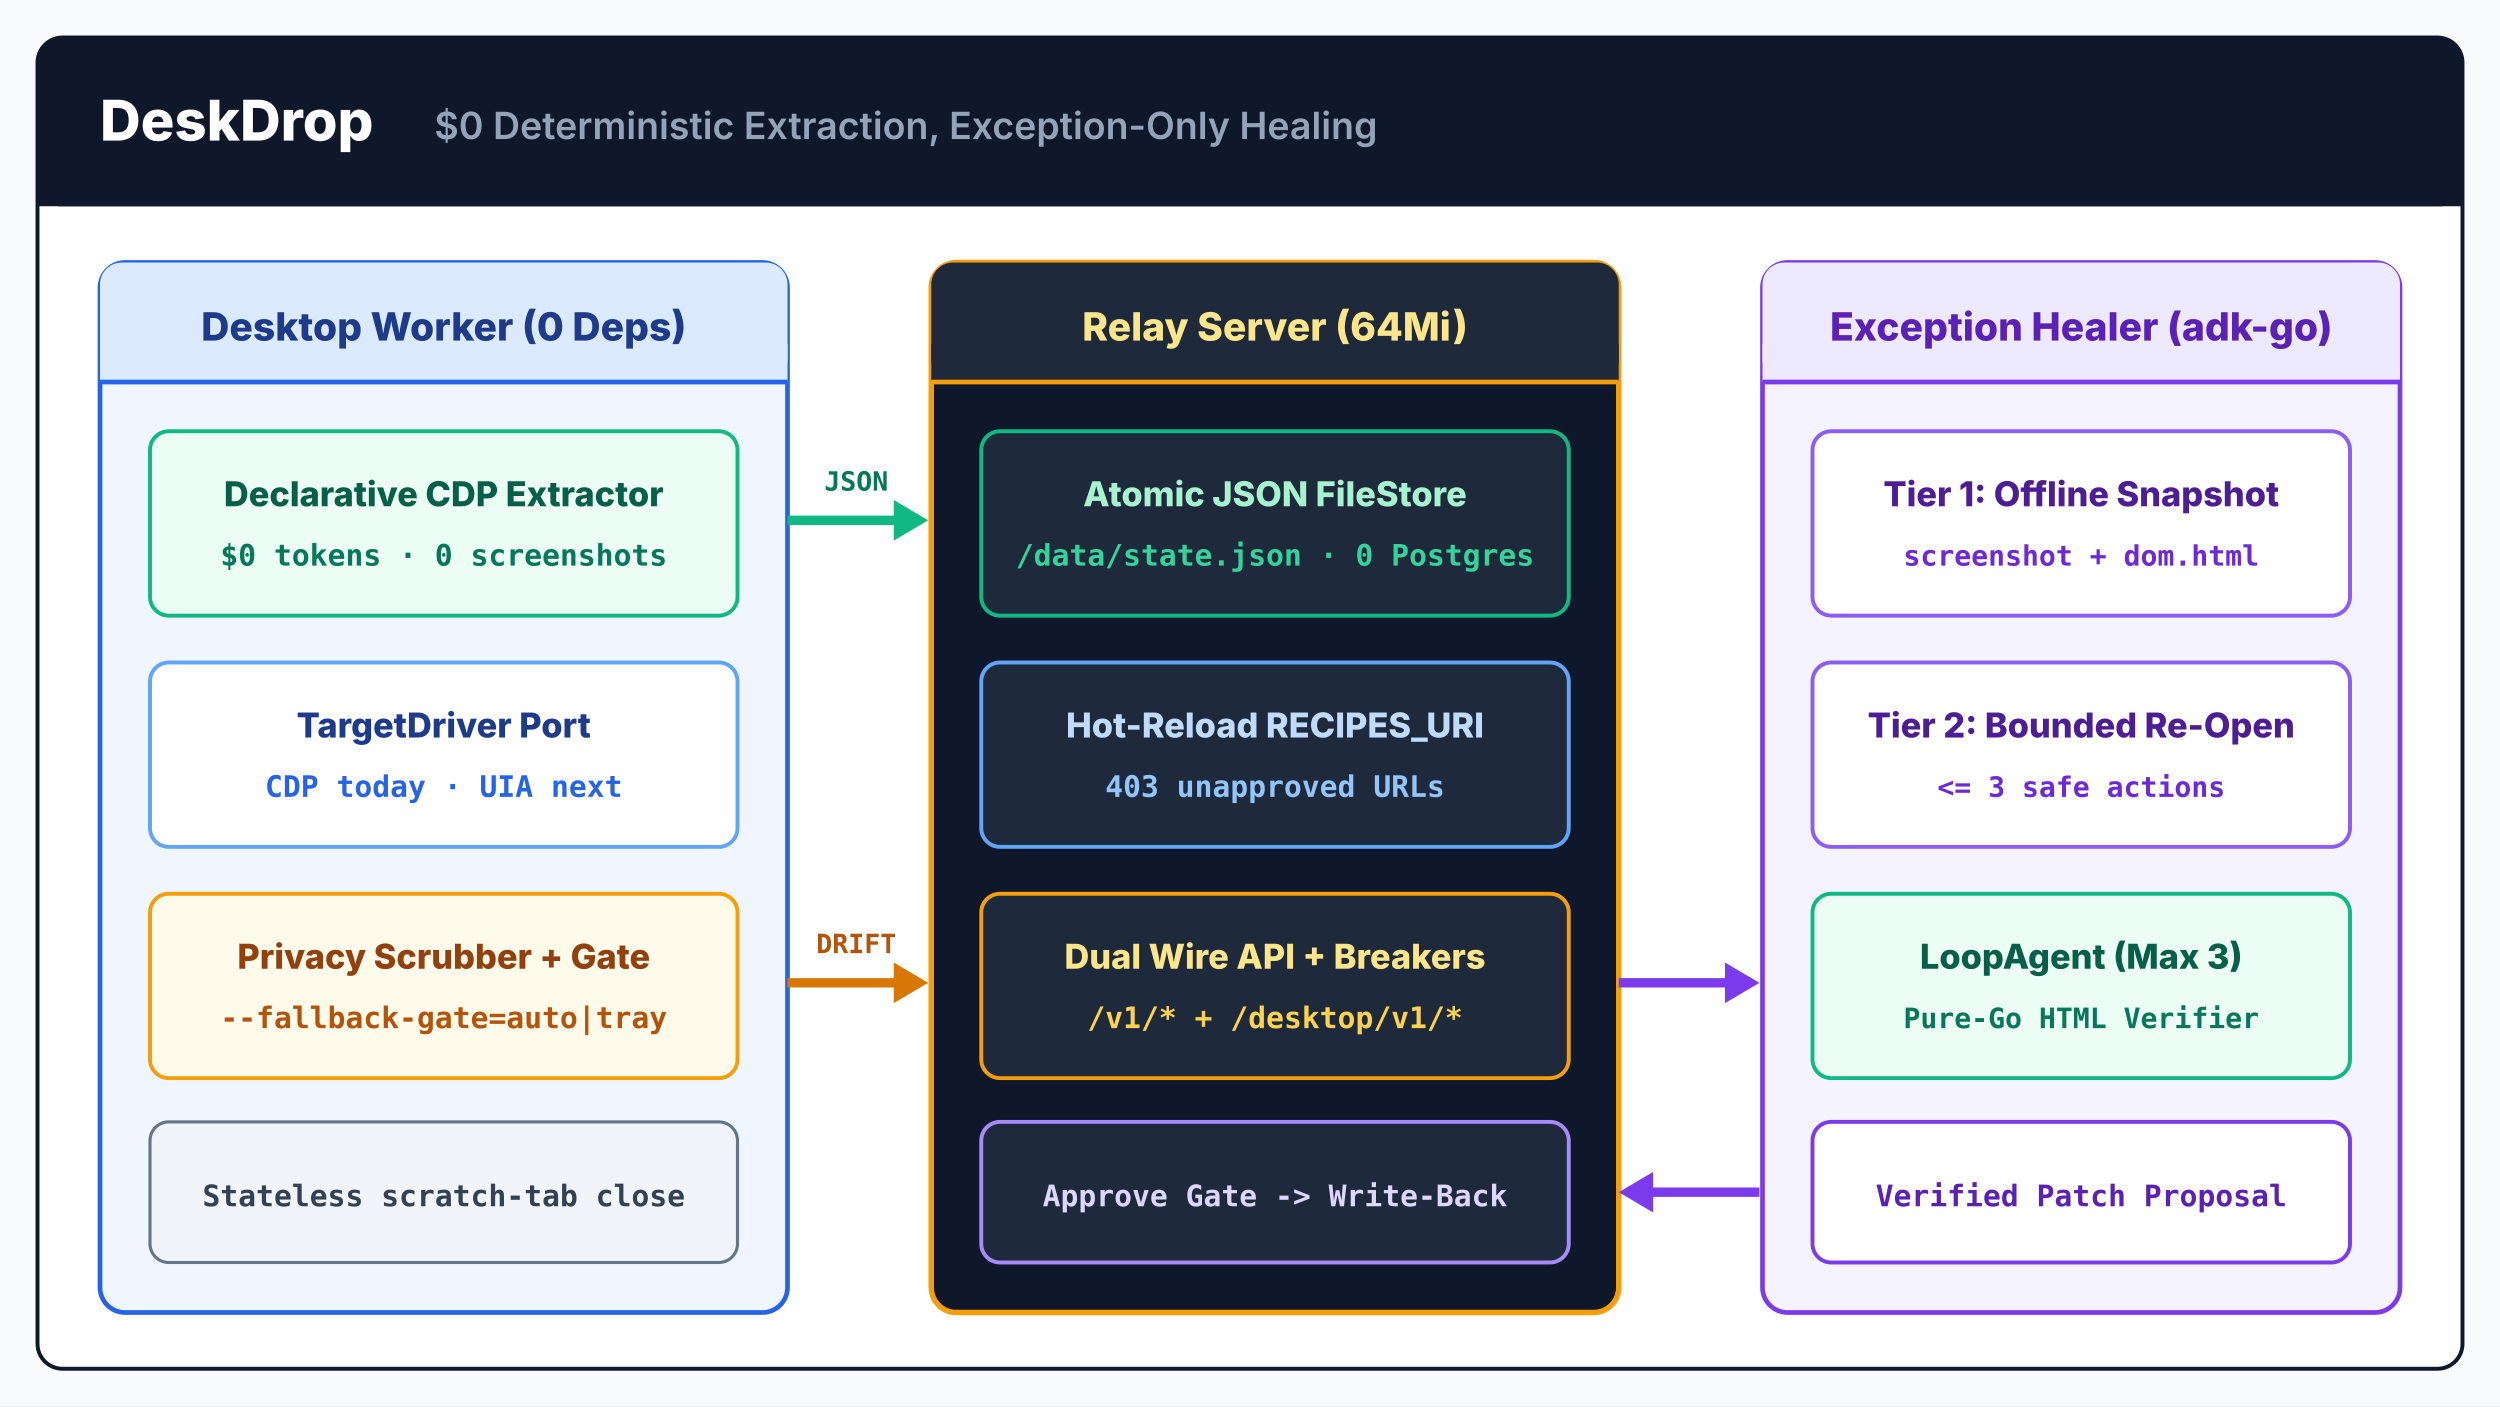
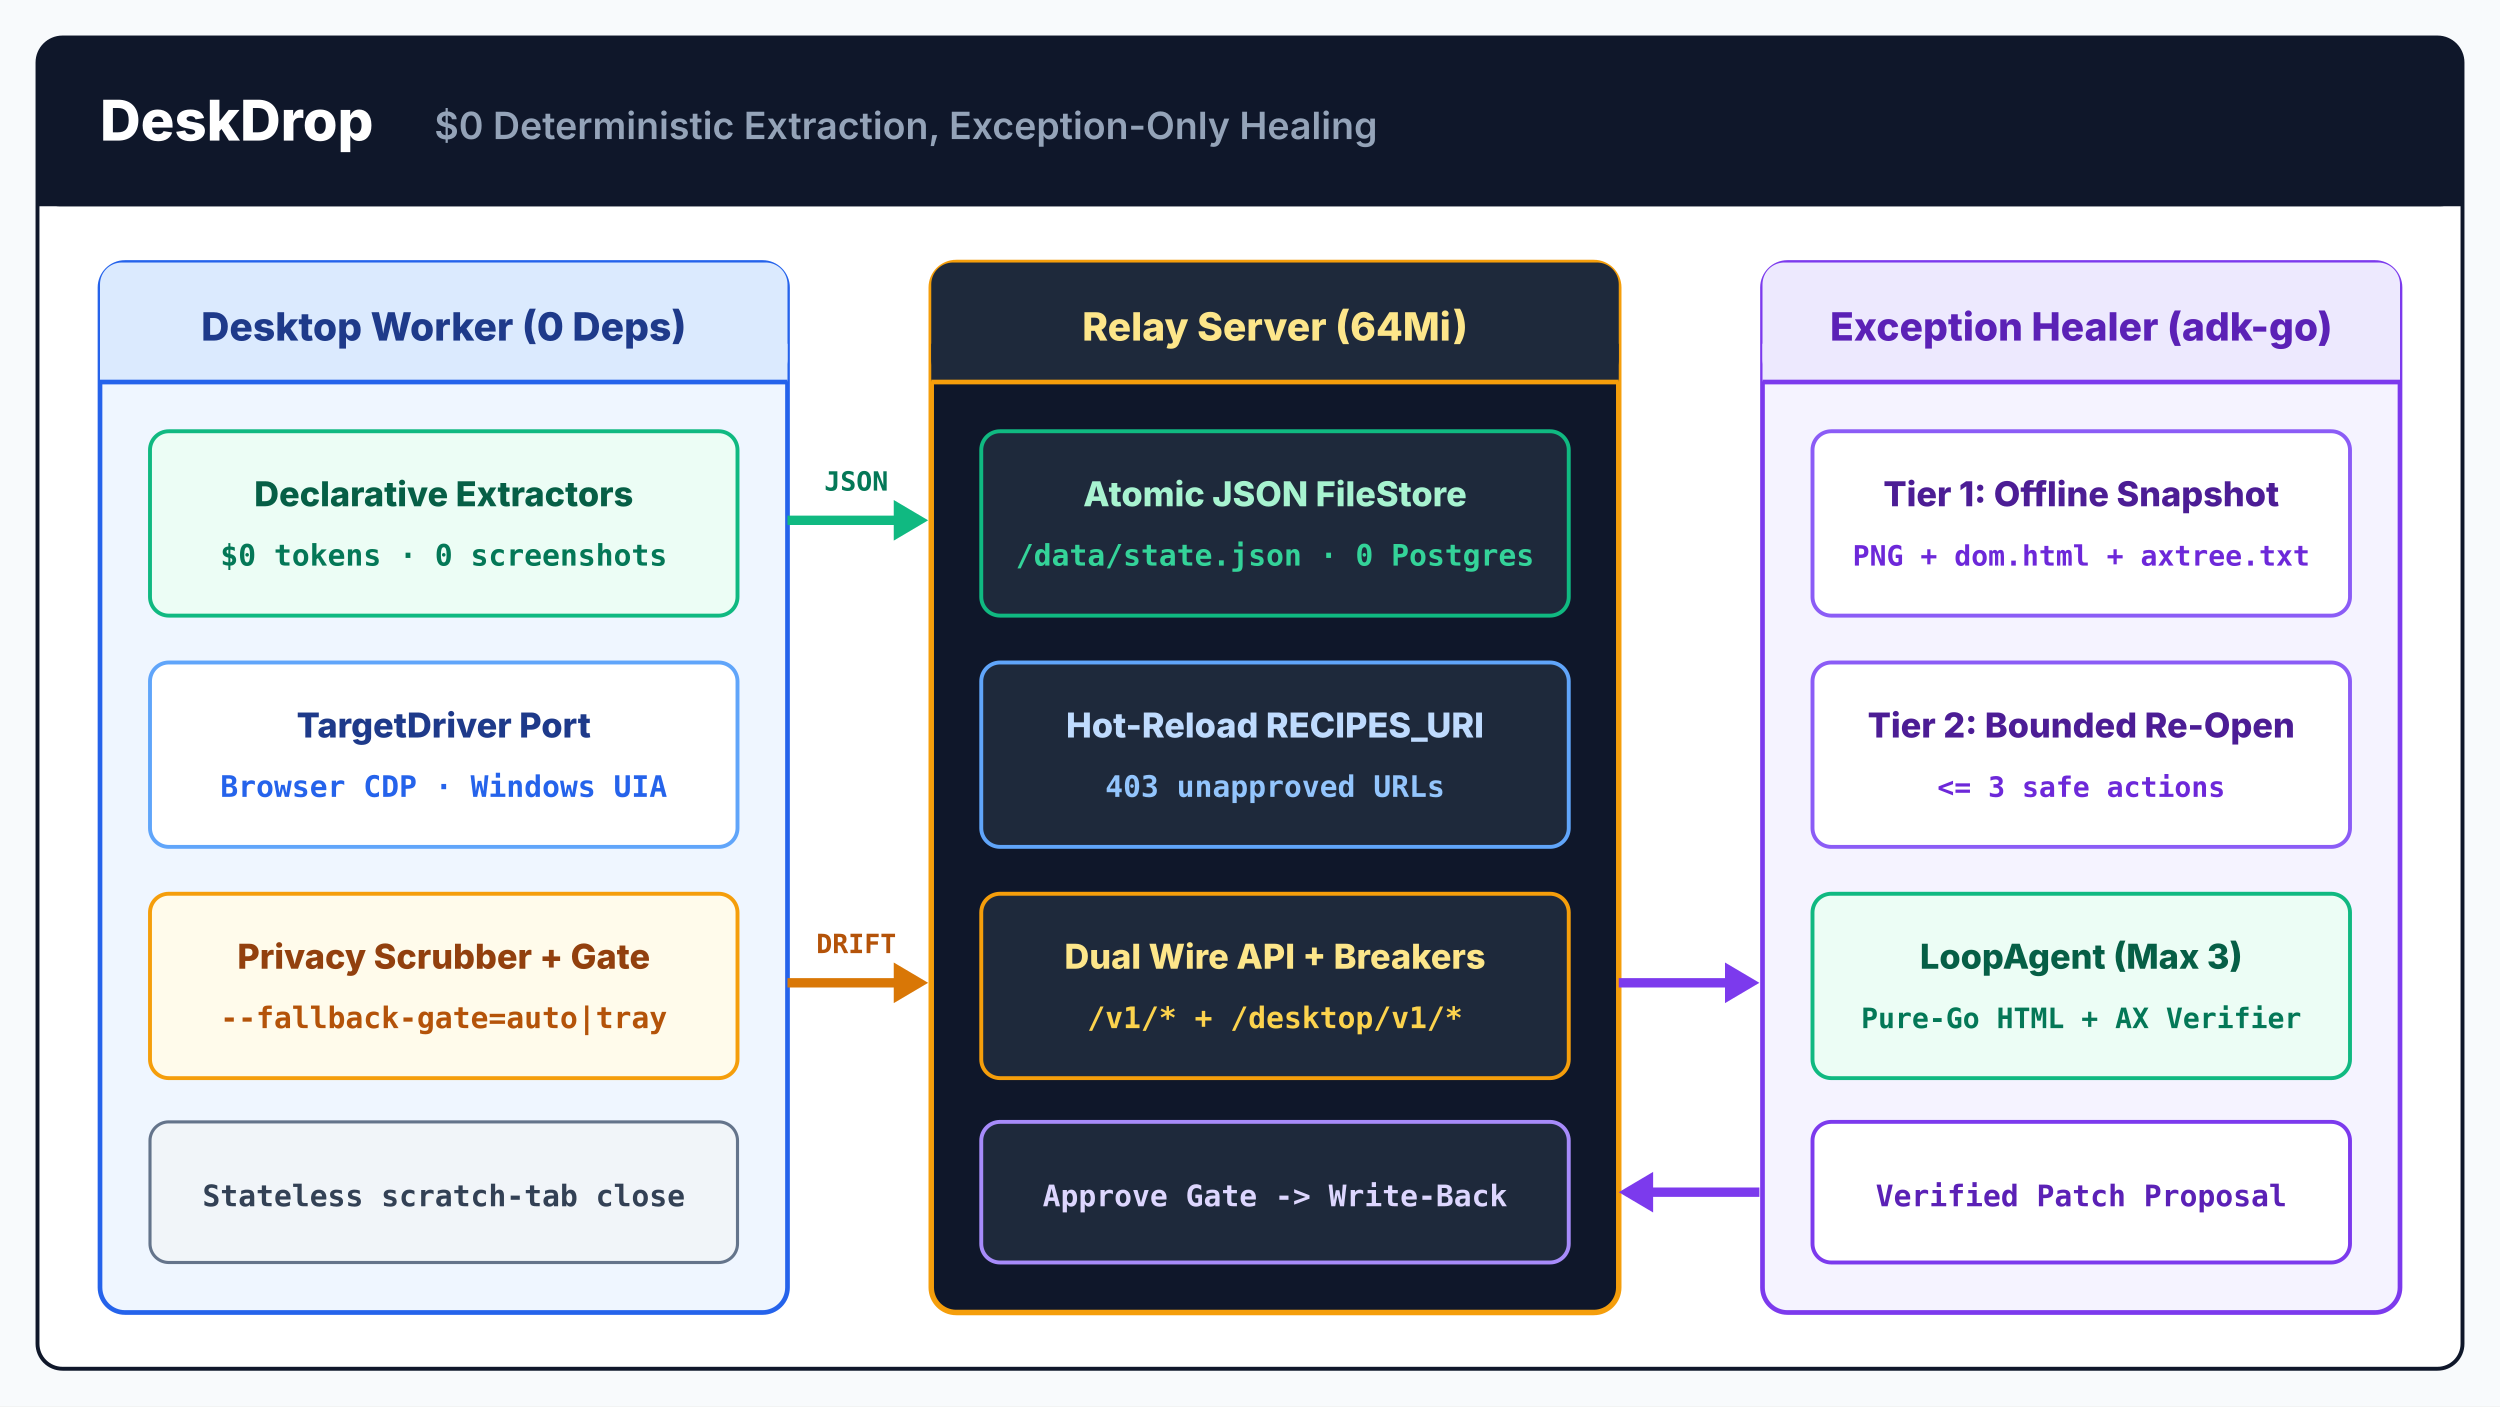
<svg xmlns="http://www.w3.org/2000/svg" viewBox="0 0 1600 900" width="100%" height="100%">
  <rect x="0" y="0" width="1600" height="900" fill="#F8FAFC" />
  <rect x="24" y="24" width="1552" height="852" rx="16" fill="#FFFFFF" stroke="#0F172A" stroke-width="2.5" />
  <rect x="24" y="24" width="1552" height="108" rx="14" fill="#0F172A" />
  <rect x="24" y="100" width="1552" height="32" fill="#0F172A" />
  <text x="64" y="90" font-family="'Inter', -apple-system, BlinkMacSystemFont, 'Segoe UI', Roboto, sans-serif" font-size="36" font-weight="800" fill="#FFFFFF">DeskDrop</text>
  <text x="278" y="89" font-family="'Inter', -apple-system, BlinkMacSystemFont, 'Segoe UI', Roboto, sans-serif" font-size="24" font-weight="600" fill="#94A3B8">$0 Deterministic Extraction, Exception-Only Healing</text>
  <rect x="64" y="168" width="440" height="672" rx="16" fill="#EFF6FF" stroke="#2563EB" stroke-width="3" />
  <rect x="64" y="168" width="440" height="76" rx="14" fill="#DBEAFE" />
  <rect x="64" y="220" width="440" height="24" fill="#DBEAFE" />
  <rect x="64" y="243" width="440" height="3" fill="#2563EB" />
  <text x="284" y="218" text-anchor="middle" font-family="'Inter', -apple-system, BlinkMacSystemFont, 'Segoe UI', Roboto, sans-serif" font-size="25" font-weight="800" fill="#1E3A8A">Desktop Worker (0 Deps)</text>
  <rect x="96" y="276" width="376" height="118" rx="12" fill="#ECFDF5" stroke="#10B981" stroke-width="2.5" />
-   <text x="284" y="324" text-anchor="middle" font-family="'Inter', -apple-system, BlinkMacSystemFont, 'Segoe UI', Roboto, sans-serif" font-size="22" font-weight="800" fill="#065F46">Declarative CDP Extractor</text>
+   <text x="284" y="324" text-anchor="middle" font-family="'Inter', -apple-system, BlinkMacSystemFont, 'Segoe UI', Roboto, sans-serif" font-size="22" font-weight="800" fill="#065F46">Declarative Extractors</text>
  <text x="284" y="362" text-anchor="middle" font-family="'JetBrains Mono', 'Fira Code', monospace" font-size="19" font-weight="700" fill="#047857">$0 tokens · 0 screenshots</text>
  <rect x="96" y="424" width="376" height="118" rx="12" fill="#FFFFFF" stroke="#60A5FA" stroke-width="2.5" />
  <text x="284" y="472" text-anchor="middle" font-family="'Inter', -apple-system, BlinkMacSystemFont, 'Segoe UI', Roboto, sans-serif" font-size="22" font-weight="800" fill="#1E3A8A">TargetDriver Port</text>
-   <text x="284" y="510" text-anchor="middle" font-family="'JetBrains Mono', 'Fira Code', monospace" font-size="19" font-weight="700" fill="#2563EB">CDP today · UIA next</text>
+   <text x="284" y="510" text-anchor="middle" font-family="'JetBrains Mono', 'Fira Code', monospace" font-size="19" font-weight="700" fill="#2563EB">Browser CDP · Windows UIA</text>
  <rect x="96" y="572" width="376" height="118" rx="12" fill="#FFFBEB" stroke="#F59E0B" stroke-width="2.5" />
  <text x="284" y="620" text-anchor="middle" font-family="'Inter', -apple-system, BlinkMacSystemFont, 'Segoe UI', Roboto, sans-serif" font-size="22" font-weight="800" fill="#92400E">Privacy Scrubber + Gate</text>
  <text x="284" y="658" text-anchor="middle" font-family="'JetBrains Mono', 'Fira Code', monospace" font-size="19" font-weight="700" fill="#B45309">--fallback-gate=auto|tray</text>
  <rect x="96" y="718" width="376" height="90" rx="12" fill="#F1F5F9" stroke="#64748B" stroke-width="2" />
  <text x="284" y="772" text-anchor="middle" font-family="'JetBrains Mono', 'Fira Code', monospace" font-size="19" font-weight="700" fill="#334155">Stateless scratch-tab close</text>
  <rect x="504" y="330" width="70" height="6" fill="#10B981" />
  <polygon points="572,320 594,333 572,346" fill="#10B981" />
  <text x="548" y="314" text-anchor="middle" font-family="'JetBrains Mono', monospace" font-size="17" font-weight="800" fill="#047857">JSON</text>
  <rect x="504" y="626" width="70" height="6" fill="#D97706" />
  <polygon points="572,616 594,629 572,642" fill="#D97706" />
  <text x="548" y="610" text-anchor="middle" font-family="'JetBrains Mono', monospace" font-size="17" font-weight="800" fill="#B45309">DRIFT</text>
  <rect x="596" y="168" width="440" height="672" rx="16" fill="#0F172A" stroke="#F59E0B" stroke-width="3.5" />
  <rect x="596" y="168" width="440" height="76" rx="14" fill="#1E293B" />
  <rect x="596" y="220" width="440" height="24" fill="#1E293B" />
  <rect x="596" y="243" width="440" height="3" fill="#F59E0B" />
  <text x="816" y="218" text-anchor="middle" font-family="'Inter', -apple-system, BlinkMacSystemFont, 'Segoe UI', Roboto, sans-serif" font-size="25" font-weight="800" fill="#FDE68A">Relay Server (64Mi)</text>
  <rect x="628" y="276" width="376" height="118" rx="12" fill="#1E293B" stroke="#10B981" stroke-width="2.5" />
  <text x="816" y="324" text-anchor="middle" font-family="'Inter', -apple-system, BlinkMacSystemFont, 'Segoe UI', Roboto, sans-serif" font-size="22" font-weight="800" fill="#A7F3D0">Atomic JSON FileStore</text>
  <text x="816" y="362" text-anchor="middle" font-family="'JetBrains Mono', monospace" font-size="19" font-weight="700" fill="#34D399">/data/state.json · 0 Postgres</text>
  <rect x="628" y="424" width="376" height="118" rx="12" fill="#1E293B" stroke="#60A5FA" stroke-width="2.5" />
  <text x="816" y="472" text-anchor="middle" font-family="'Inter', -apple-system, BlinkMacSystemFont, 'Segoe UI', Roboto, sans-serif" font-size="22" font-weight="800" fill="#BFDBFE">Hot-Reload RECIPES_URI</text>
  <text x="816" y="510" text-anchor="middle" font-family="'JetBrains Mono', monospace" font-size="19" font-weight="700" fill="#93C5FD">403 unapproved URLs</text>
  <rect x="628" y="572" width="376" height="118" rx="12" fill="#1E293B" stroke="#F59E0B" stroke-width="2.5" />
  <text x="816" y="620" text-anchor="middle" font-family="'Inter', -apple-system, BlinkMacSystemFont, 'Segoe UI', Roboto, sans-serif" font-size="22" font-weight="800" fill="#FDE68A">Dual Wire API + Breakers</text>
  <text x="816" y="658" text-anchor="middle" font-family="'JetBrains Mono', monospace" font-size="19" font-weight="700" fill="#FCD34D">/v1/* + /desktop/v1/*</text>
  <rect x="628" y="718" width="376" height="90" rx="12" fill="#1E293B" stroke="#A78BFA" stroke-width="2.5" />
  <text x="816" y="772" text-anchor="middle" font-family="'JetBrains Mono', monospace" font-size="19" font-weight="700" fill="#DDD6FE">Approve Gate -&gt; Write-Back</text>
  <rect x="1036" y="626" width="70" height="6" fill="#7C3AED" />
  <polygon points="1104,616 1126,629 1104,642" fill="#7C3AED" />
  <rect x="1056" y="760" width="70" height="6" fill="#7C3AED" />
  <polygon points="1058,750 1036,763 1058,776" fill="#7C3AED" />
  <rect x="1128" y="168" width="408" height="672" rx="16" fill="#F5F3FF" stroke="#7C3AED" stroke-width="3" />
  <rect x="1128" y="168" width="408" height="76" rx="14" fill="#EDE9FE" />
  <rect x="1128" y="220" width="408" height="24" fill="#EDE9FE" />
  <rect x="1128" y="243" width="408" height="3" fill="#7C3AED" />
  <text x="1332" y="218" text-anchor="middle" font-family="'Inter', -apple-system, BlinkMacSystemFont, 'Segoe UI', Roboto, sans-serif" font-size="25" font-weight="800" fill="#5B21B6">Exception Healer (adk-go)</text>
  <rect x="1160" y="276" width="344" height="118" rx="12" fill="#FFFFFF" stroke="#8B5CF6" stroke-width="2.5" />
  <text x="1332" y="324" text-anchor="middle" font-family="'Inter', -apple-system, BlinkMacSystemFont, 'Segoe UI', Roboto, sans-serif" font-size="22" font-weight="800" fill="#4C1D95">Tier 1: Offline Snapshot</text>
-   <text x="1332" y="362" text-anchor="middle" font-family="'JetBrains Mono', monospace" font-size="18" font-weight="700" fill="#6D28D9">screenshot + dom.html</text>
+   <text x="1332" y="362" text-anchor="middle" font-family="'JetBrains Mono', monospace" font-size="18" font-weight="700" fill="#6D28D9">PNG + dom.html + axtree.txt</text>
  <rect x="1160" y="424" width="344" height="118" rx="12" fill="#FFFFFF" stroke="#8B5CF6" stroke-width="2.5" />
  <text x="1332" y="472" text-anchor="middle" font-family="'Inter', -apple-system, BlinkMacSystemFont, 'Segoe UI', Roboto, sans-serif" font-size="22" font-weight="800" fill="#4C1D95">Tier 2: Bounded Re-Open</text>
  <text x="1332" y="510" text-anchor="middle" font-family="'JetBrains Mono', monospace" font-size="18" font-weight="700" fill="#6D28D9">&lt;= 3 safe actions</text>
  <rect x="1160" y="572" width="344" height="118" rx="12" fill="#ECFDF5" stroke="#10B981" stroke-width="2.5" />
  <text x="1332" y="620" text-anchor="middle" font-family="'Inter', -apple-system, BlinkMacSystemFont, 'Segoe UI', Roboto, sans-serif" font-size="22" font-weight="800" fill="#065F46">LoopAgent (Max 3)</text>
-   <text x="1332" y="658" text-anchor="middle" font-family="'JetBrains Mono', monospace" font-size="18" font-weight="700" fill="#047857">Pure-Go HTML Verifier</text>
+   <text x="1332" y="658" text-anchor="middle" font-family="'JetBrains Mono', monospace" font-size="18" font-weight="700" fill="#047857">Pure-Go HTML + AX Verifier</text>
  <rect x="1160" y="718" width="344" height="90" rx="12" fill="#FFFFFF" stroke="#7C3AED" stroke-width="2.5" />
  <text x="1332" y="772" text-anchor="middle" font-family="'JetBrains Mono', monospace" font-size="19" font-weight="700" fill="#5B21B6">Verified Patch Proposal</text>
</svg>
